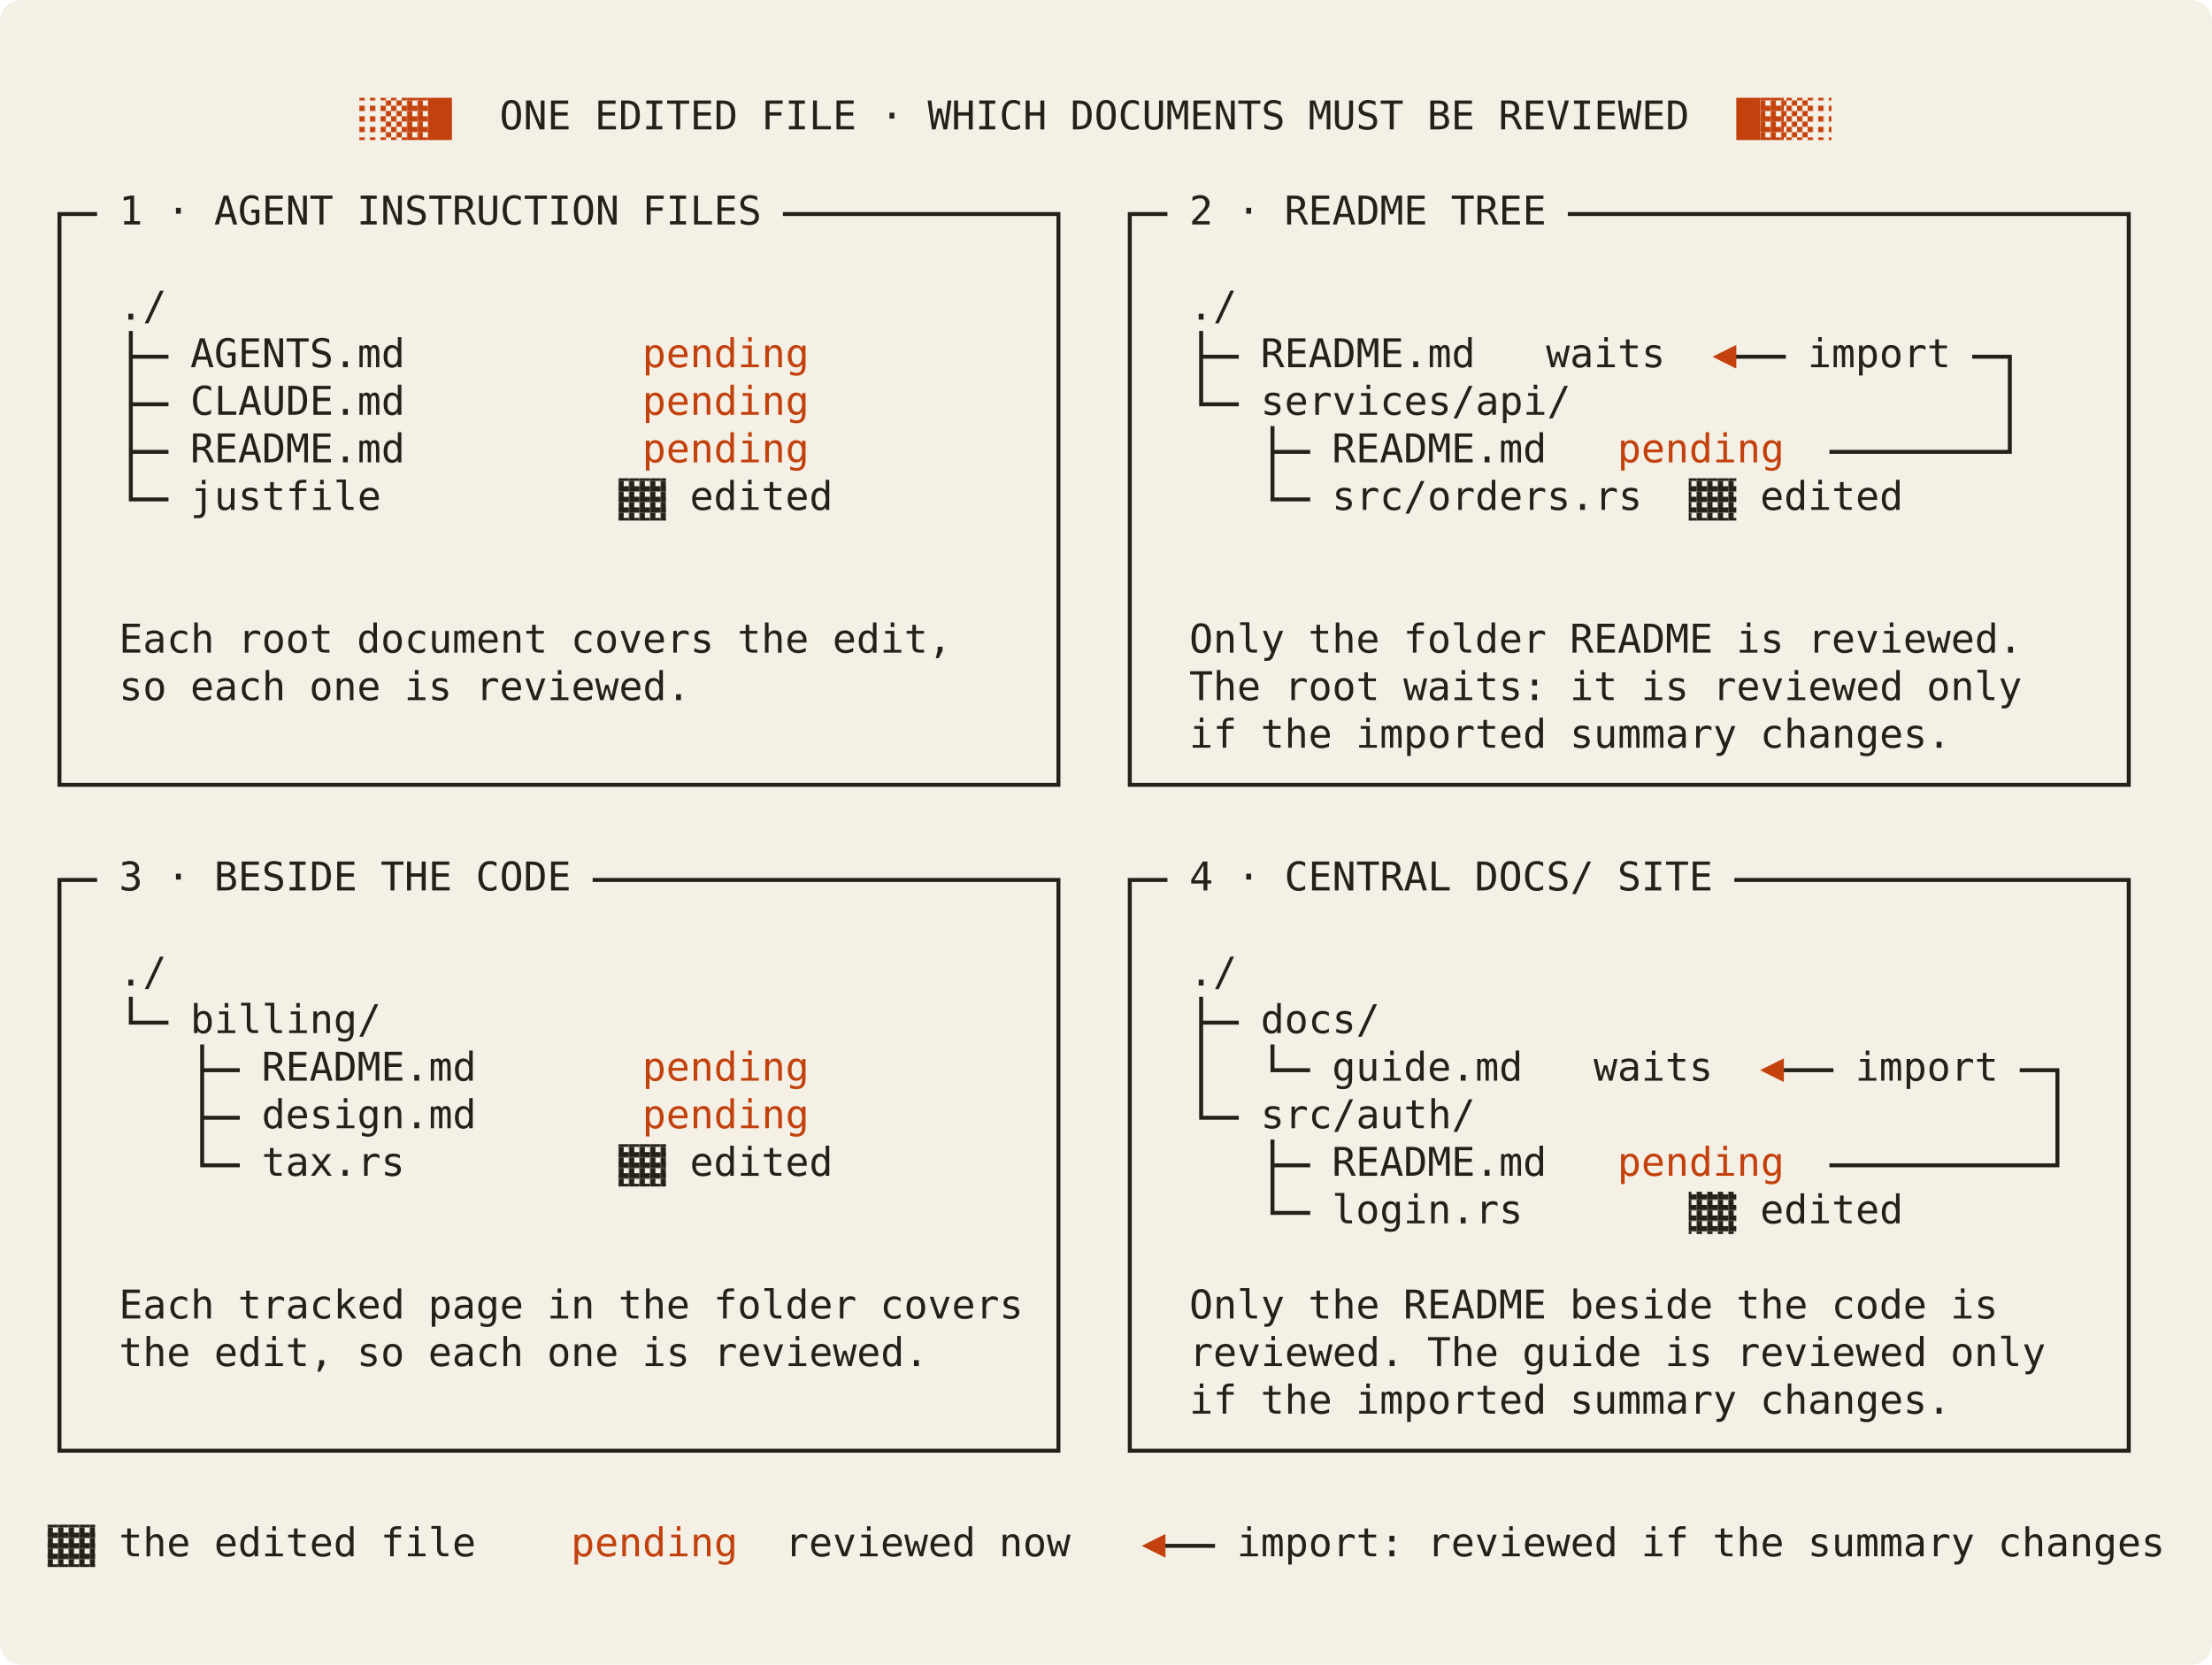
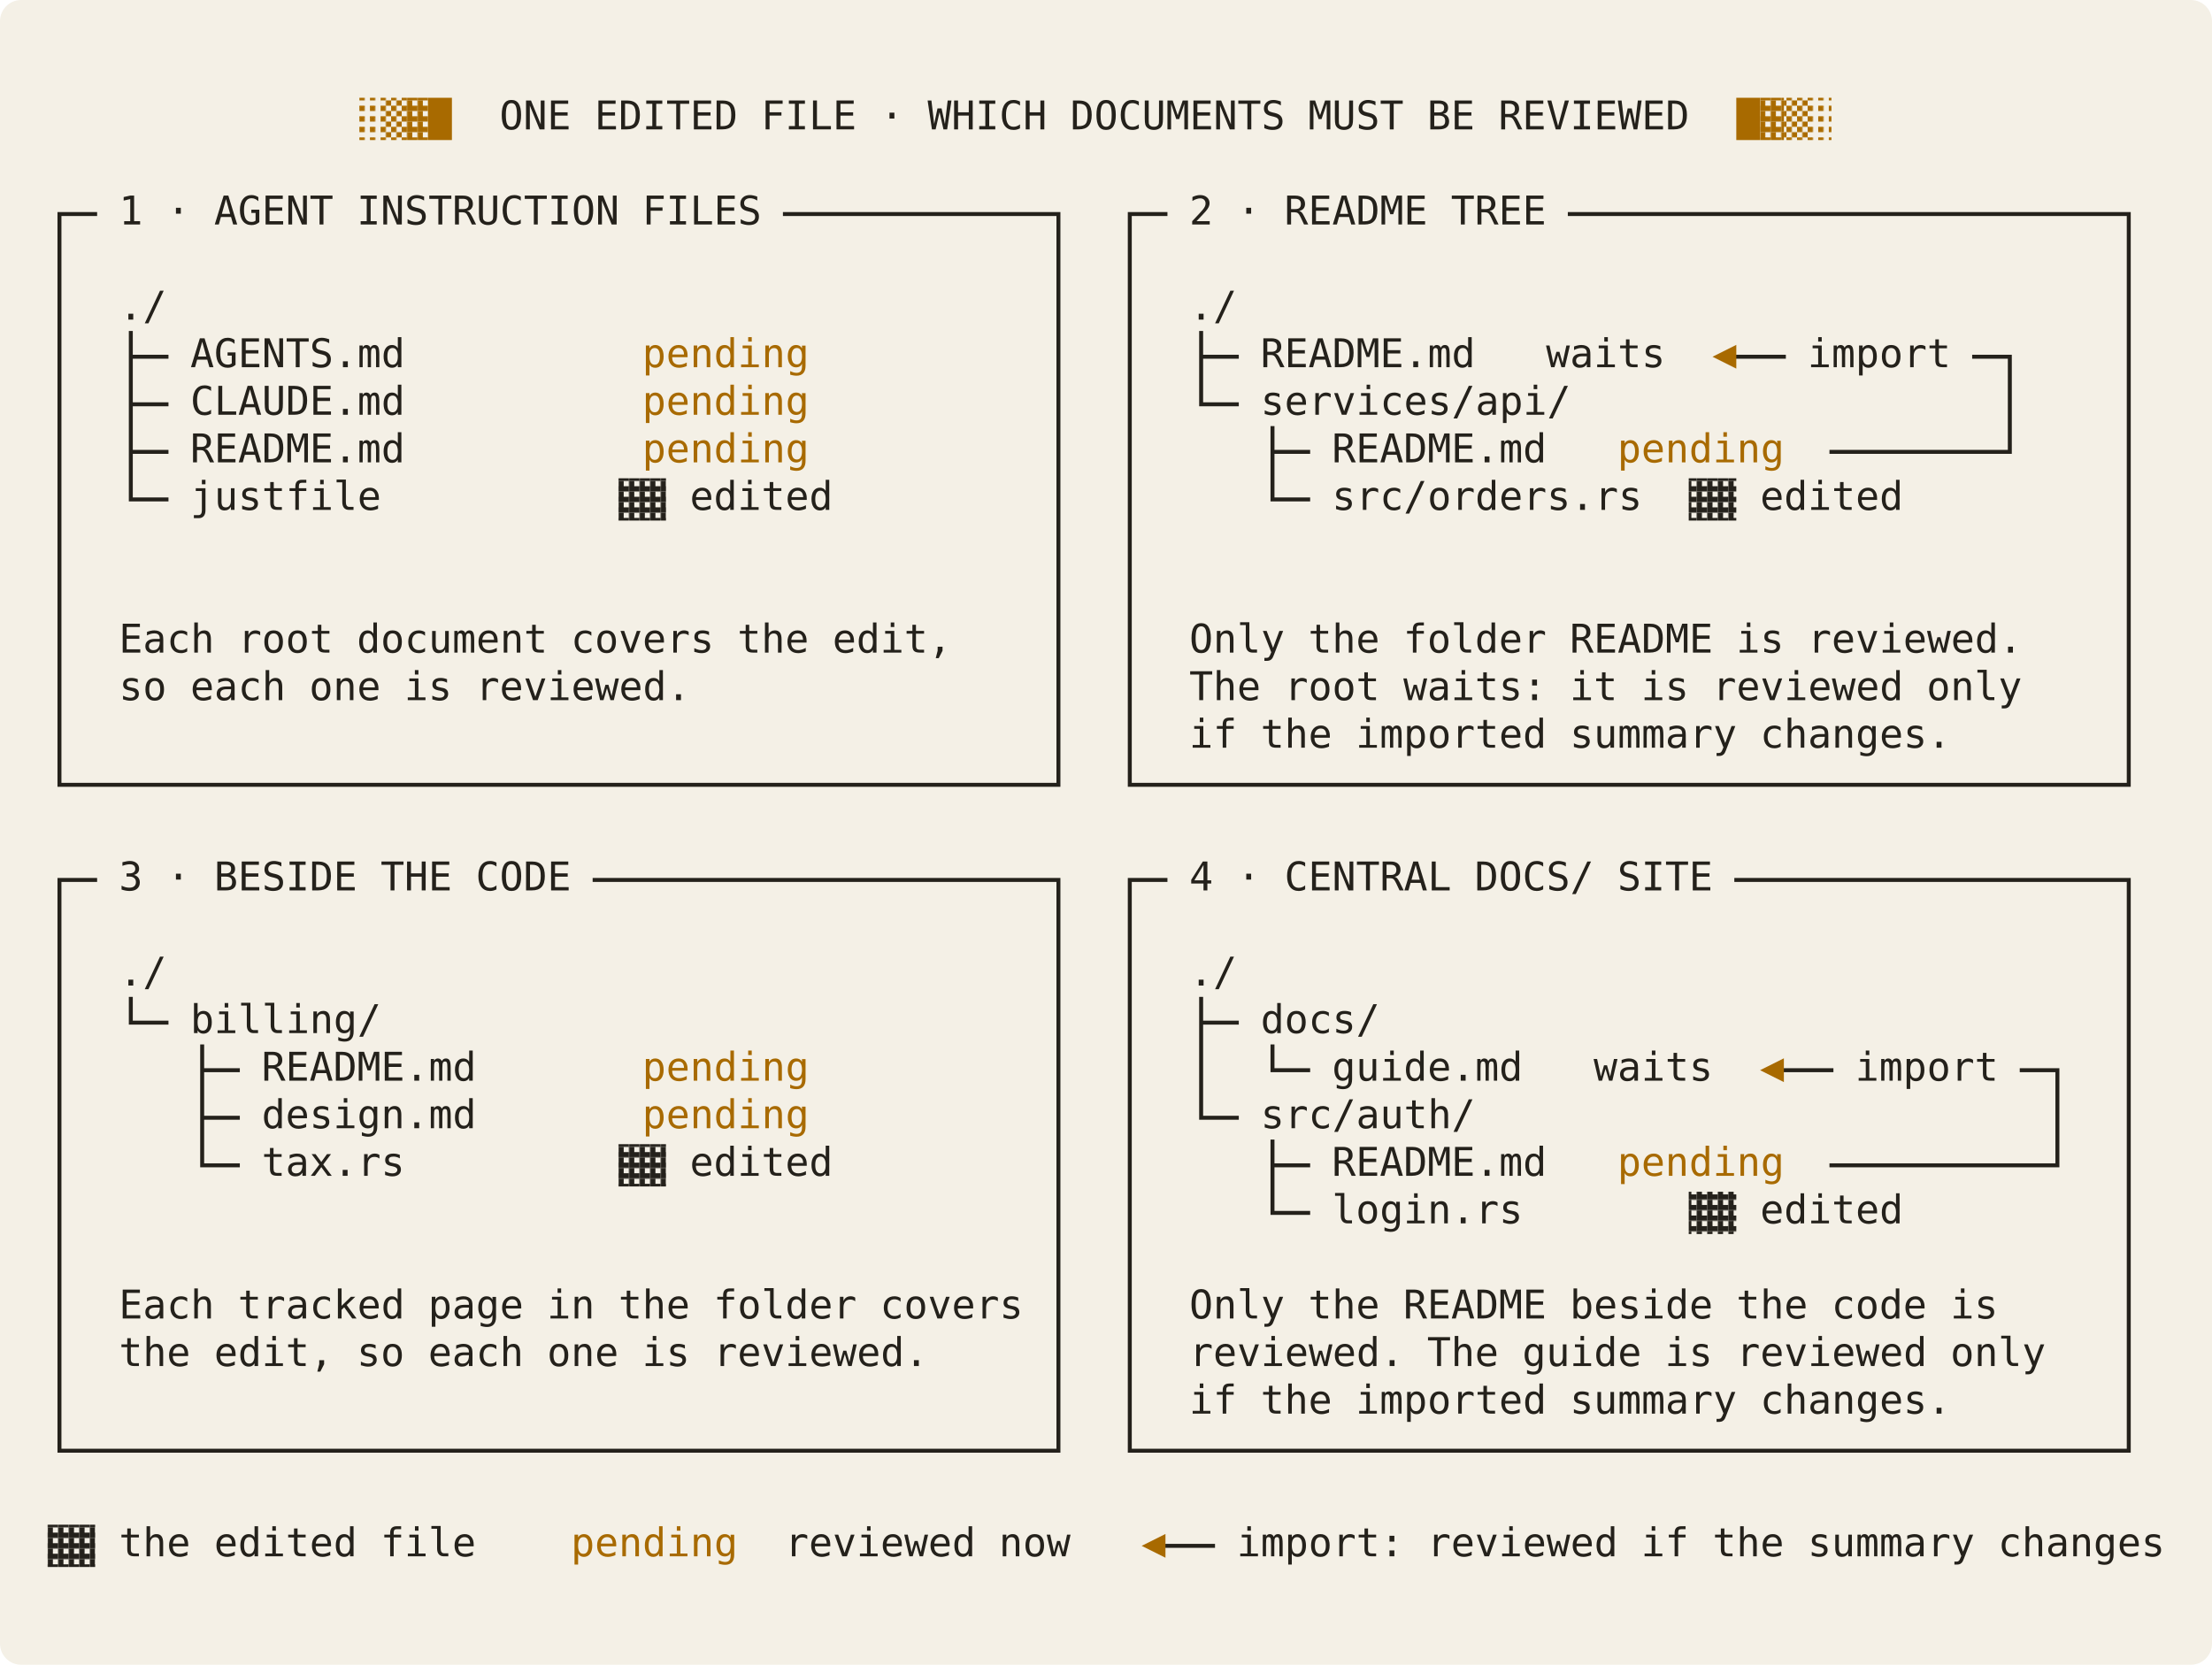
<svg xmlns="http://www.w3.org/2000/svg" width="837" height="630" viewBox="0 0 837 630" role="img" aria-labelledby="title desc">
-   <style>.bg{fill:#f4f0e6}.ink{fill:#24211b}.muted{fill:#8a8170}.accent{fill:#c2410c}.line{stroke:#24211b}.line-muted{stroke:#8a8170}.line-accent{stroke:#c2410c}@media (prefers-color-scheme: dark){.bg{fill:#111111}.ink{fill:#e8e3d4}.muted{fill:#7f7867}.accent{fill:#f59e0b}.line{stroke:#e8e3d4}.line-muted{stroke:#7f7867}.line-accent{stroke:#f59e0b}}.line,.line-muted,.line-accent{stroke-width:1.5;fill:none;stroke-linecap:square}text{font-family:ui-monospace,"SFMono-Regular","JetBrains Mono",Menlo,Consolas,"DejaVu Sans Mono",monospace;font-size:15px;white-space:pre}</style>
+   <style>.bg{fill:#f4f0e6}.ink{fill:#24211b}.muted{fill:#8a8170}.accent{fill:#a86a00}.line{stroke:#24211b}.line-muted{stroke:#8a8170}.line-accent{stroke:#a86a00}@media (prefers-color-scheme: dark){.bg{fill:#0a0a0a}.ink{fill:#e9e4da}.muted{fill:#707070}.accent{fill:#ffc000}.line{stroke:#e9e4da}.line-muted{stroke:#707070}.line-accent{stroke:#ffc000}}.line,.line-muted,.line-accent{stroke-width:1.5;fill:none;stroke-linecap:square}text{font-family:ui-monospace,"SFMono-Regular","JetBrains Mono",Menlo,Consolas,"DejaVu Sans Mono",monospace;font-size:15px;white-space:pre}</style>
  <defs>
    <pattern id="d1-accent" width="4" height="4" patternUnits="userSpaceOnUse">
      <rect x="0" y="0" width="2" height="2" class="accent" />
    </pattern>
    <pattern id="d2-accent" width="4" height="4" patternUnits="userSpaceOnUse">
      <rect x="0" y="0" width="2" height="2" class="accent" />
      <rect x="2" y="2" width="2" height="2" class="accent" />
    </pattern>
    <pattern id="d3-accent" width="4" height="4" patternUnits="userSpaceOnUse">
      <rect x="0" y="0" width="2" height="2" class="accent" />
      <rect x="2" y="0" width="2" height="2" class="accent" />
      <rect x="2" y="2" width="2" height="2" class="accent" />
    </pattern>
    <pattern id="d1-muted" width="4" height="4" patternUnits="userSpaceOnUse">
      <rect x="0" y="0" width="2" height="2" class="muted" />
    </pattern>
    <pattern id="d2-muted" width="4" height="4" patternUnits="userSpaceOnUse">
      <rect x="0" y="0" width="2" height="2" class="muted" />
      <rect x="2" y="2" width="2" height="2" class="muted" />
    </pattern>
    <pattern id="d3-muted" width="4" height="4" patternUnits="userSpaceOnUse">
      <rect x="0" y="0" width="2" height="2" class="muted" />
      <rect x="2" y="0" width="2" height="2" class="muted" />
      <rect x="2" y="2" width="2" height="2" class="muted" />
    </pattern>
    <pattern id="d1-ink" width="4" height="4" patternUnits="userSpaceOnUse">
      <rect x="0" y="0" width="2" height="2" class="ink" />
    </pattern>
    <pattern id="d2-ink" width="4" height="4" patternUnits="userSpaceOnUse">
      <rect x="0" y="0" width="2" height="2" class="ink" />
      <rect x="2" y="2" width="2" height="2" class="ink" />
    </pattern>
    <pattern id="d3-ink" width="4" height="4" patternUnits="userSpaceOnUse">
      <rect x="0" y="0" width="2" height="2" class="ink" />
      <rect x="2" y="0" width="2" height="2" class="ink" />
      <rect x="2" y="2" width="2" height="2" class="ink" />
    </pattern>
  </defs>
  <rect class="bg" width="837" height="630" rx="8" />
  <rect x="135" y="37" width="9" height="16" fill="url(#d1-accent)" />
  <rect x="144" y="37" width="9" height="16" fill="url(#d2-accent)" />
  <rect x="153" y="37" width="9" height="16" fill="url(#d3-accent)" />
  <rect x="162" y="37" width="9" height="16" class="accent" />
  <rect x="657" y="37" width="9" height="16" class="accent" />
  <rect x="666" y="37" width="9" height="16" fill="url(#d3-accent)" />
  <rect x="675" y="37" width="9" height="16" fill="url(#d2-accent)" />
  <rect x="684" y="37" width="9" height="16" fill="url(#d1-accent)" />
  <rect x="234" y="181" width="18" height="16" fill="url(#d3-ink)" />
  <rect x="639" y="181" width="18" height="16" fill="url(#d3-ink)" />
  <rect x="234" y="433" width="18" height="16" fill="url(#d3-ink)" />
  <rect x="639" y="451" width="18" height="16" fill="url(#d3-ink)" />
  <rect x="18" y="577" width="18" height="16" fill="url(#d3-ink)" />
  <path class="line" d="M22.5 81L27 81M22.5 81L22.5 90M31.5 81L36 81M31.5 81L27 81M301.5 81L306 81M301.5 81L297 81M310.5 81L315 81M310.5 81L306 81M319.5 81L324 81M319.5 81L315 81M328.5 81L333 81M328.5 81L324 81M337.5 81L342 81M337.5 81L333 81M346.5 81L351 81M346.5 81L342 81M355.5 81L360 81M355.5 81L351 81M364.5 81L369 81M364.5 81L360 81M373.5 81L378 81M373.5 81L369 81M382.5 81L387 81M382.5 81L378 81M391.5 81L396 81M391.5 81L387 81M400.5 81L396 81M400.5 81L400.5 90M427.5 81L432 81M427.5 81L427.5 90M436.5 81L441 81M436.5 81L432 81M598.5 81L603 81M598.5 81L594 81M607.5 81L612 81M607.5 81L603 81M616.5 81L621 81M616.5 81L612 81M625.5 81L630 81M625.5 81L621 81M634.5 81L639 81M634.5 81L630 81M643.5 81L648 81M643.5 81L639 81M652.5 81L657 81M652.5 81L648 81M661.5 81L666 81M661.5 81L657 81M670.5 81L675 81M670.5 81L666 81M679.5 81L684 81M679.5 81L675 81M688.5 81L693 81M688.5 81L684 81M697.5 81L702 81M697.5 81L693 81M706.5 81L711 81M706.5 81L702 81M715.5 81L720 81M715.5 81L711 81M724.5 81L729 81M724.5 81L720 81M733.5 81L738 81M733.5 81L729 81M742.5 81L747 81M742.5 81L738 81M751.5 81L756 81M751.5 81L747 81M760.5 81L765 81M760.5 81L756 81M769.5 81L774 81M769.5 81L765 81M778.5 81L783 81M778.5 81L774 81M787.5 81L792 81M787.5 81L783 81M796.5 81L801 81M796.5 81L792 81M805.5 81L801 81M805.5 81L805.5 90M22.5 99L22.5 90M22.5 99L22.5 108M400.5 99L400.5 90M400.5 99L400.5 108M427.5 99L427.5 90M427.5 99L427.5 108M805.5 99L805.5 90M805.5 99L805.5 108M22.5 117L22.5 108M22.5 117L22.5 126M400.5 117L400.5 108M400.5 117L400.5 126M427.5 117L427.5 108M427.5 117L427.5 126M805.5 117L805.5 108M805.5 117L805.5 126M22.5 135L22.5 126M22.5 135L22.5 144M49.5 135L49.5 126M49.5 135L54 135M49.5 135L49.5 144M58.5 135L63 135M58.5 135L54 135M400.5 135L400.5 126M400.5 135L400.5 144M427.5 135L427.5 126M427.5 135L427.5 144M454.5 135L454.5 126M454.5 135L459 135M454.5 135L454.5 144M463.5 135L468 135M463.5 135L459 135M661.5 135L666 135M661.5 135L657 135M670.5 135L675 135M670.5 135L666 135M751.5 135L756 135M751.5 135L747 135M760.5 135L756 135M760.5 135L760.5 144M805.5 135L805.5 126M805.5 135L805.5 144M22.5 153L22.5 144M22.5 153L22.5 162M49.5 153L49.5 144M49.5 153L54 153M49.5 153L49.5 162M58.5 153L63 153M58.5 153L54 153M400.5 153L400.5 144M400.5 153L400.5 162M427.5 153L427.5 144M427.5 153L427.5 162M454.5 153L454.5 144M454.5 153L459 153M463.5 153L468 153M463.5 153L459 153M760.5 153L760.5 144M760.5 153L760.5 162M805.5 153L805.5 144M805.5 153L805.5 162M22.5 171L22.5 162M22.5 171L22.5 180M49.5 171L49.5 162M49.5 171L54 171M49.5 171L49.5 180M58.5 171L63 171M58.5 171L54 171M400.5 171L400.5 162M400.5 171L400.5 180M427.5 171L427.5 162M427.5 171L427.5 180M481.5 171L481.5 162M481.5 171L486 171M481.5 171L481.5 180M490.5 171L495 171M490.5 171L486 171M697.5 171L702 171M697.5 171L693 171M706.5 171L711 171M706.5 171L702 171M715.5 171L720 171M715.5 171L711 171M724.5 171L729 171M724.5 171L720 171M733.5 171L738 171M733.5 171L729 171M742.5 171L747 171M742.5 171L738 171M751.5 171L756 171M751.5 171L747 171M760.5 171L760.5 162M760.5 171L756 171M805.5 171L805.5 162M805.5 171L805.5 180M22.5 189L22.5 180M22.5 189L22.5 198M49.5 189L49.5 180M49.5 189L54 189M58.5 189L63 189M58.5 189L54 189M400.5 189L400.5 180M400.5 189L400.5 198M427.5 189L427.5 180M427.5 189L427.5 198M481.5 189L481.5 180M481.5 189L486 189M490.5 189L495 189M490.5 189L486 189M805.5 189L805.5 180M805.5 189L805.5 198M22.5 207L22.5 198M22.5 207L22.5 216M400.5 207L400.5 198M400.5 207L400.5 216M427.5 207L427.5 198M427.5 207L427.5 216M805.5 207L805.5 198M805.5 207L805.5 216M22.5 225L22.5 216M22.5 225L22.5 234M400.5 225L400.5 216M400.5 225L400.5 234M427.5 225L427.5 216M427.5 225L427.5 234M805.5 225L805.5 216M805.5 225L805.5 234M22.5 243L22.5 234M22.5 243L22.5 252M400.5 243L400.5 234M400.5 243L400.5 252M427.5 243L427.5 234M427.5 243L427.5 252M805.5 243L805.5 234M805.5 243L805.5 252M22.5 261L22.5 252M22.5 261L22.5 270M400.5 261L400.5 252M400.5 261L400.5 270M427.5 261L427.5 252M427.5 261L427.5 270M805.5 261L805.5 252M805.5 261L805.5 270M22.5 279L22.5 270M22.5 279L22.5 288M400.5 279L400.5 270M400.5 279L400.5 288M427.5 279L427.5 270M427.5 279L427.5 288M805.5 279L805.5 270M805.5 279L805.5 288M22.5 297L22.5 288M22.5 297L27 297M31.5 297L36 297M31.5 297L27 297M40.5 297L45 297M40.5 297L36 297M49.5 297L54 297M49.5 297L45 297M58.5 297L63 297M58.5 297L54 297M67.5 297L72 297M67.5 297L63 297M76.5 297L81 297M76.5 297L72 297M85.5 297L90 297M85.5 297L81 297M94.5 297L99 297M94.5 297L90 297M103.5 297L108 297M103.5 297L99 297M112.5 297L117 297M112.5 297L108 297M121.5 297L126 297M121.5 297L117 297M130.5 297L135 297M130.5 297L126 297M139.5 297L144 297M139.5 297L135 297M148.5 297L153 297M148.5 297L144 297M157.5 297L162 297M157.5 297L153 297M166.5 297L171 297M166.5 297L162 297M175.5 297L180 297M175.5 297L171 297M184.5 297L189 297M184.5 297L180 297M193.5 297L198 297M193.5 297L189 297M202.5 297L207 297M202.5 297L198 297M211.5 297L216 297M211.5 297L207 297M220.5 297L225 297M220.5 297L216 297M229.5 297L234 297M229.5 297L225 297M238.5 297L243 297M238.5 297L234 297M247.5 297L252 297M247.5 297L243 297M256.5 297L261 297M256.5 297L252 297M265.5 297L270 297M265.5 297L261 297M274.5 297L279 297M274.5 297L270 297M283.5 297L288 297M283.5 297L279 297M292.5 297L297 297M292.5 297L288 297M301.5 297L306 297M301.5 297L297 297M310.5 297L315 297M310.5 297L306 297M319.5 297L324 297M319.5 297L315 297M328.5 297L333 297M328.5 297L324 297M337.5 297L342 297M337.5 297L333 297M346.5 297L351 297M346.5 297L342 297M355.5 297L360 297M355.5 297L351 297M364.5 297L369 297M364.5 297L360 297M373.5 297L378 297M373.5 297L369 297M382.5 297L387 297M382.5 297L378 297M391.5 297L396 297M391.5 297L387 297M400.5 297L400.5 288M400.5 297L396 297M427.5 297L427.5 288M427.5 297L432 297M436.5 297L441 297M436.5 297L432 297M445.5 297L450 297M445.5 297L441 297M454.5 297L459 297M454.5 297L450 297M463.5 297L468 297M463.5 297L459 297M472.5 297L477 297M472.5 297L468 297M481.5 297L486 297M481.5 297L477 297M490.5 297L495 297M490.5 297L486 297M499.5 297L504 297M499.5 297L495 297M508.5 297L513 297M508.5 297L504 297M517.5 297L522 297M517.5 297L513 297M526.5 297L531 297M526.5 297L522 297M535.5 297L540 297M535.5 297L531 297M544.5 297L549 297M544.5 297L540 297M553.5 297L558 297M553.5 297L549 297M562.5 297L567 297M562.5 297L558 297M571.5 297L576 297M571.5 297L567 297M580.5 297L585 297M580.5 297L576 297M589.5 297L594 297M589.5 297L585 297M598.5 297L603 297M598.5 297L594 297M607.5 297L612 297M607.5 297L603 297M616.5 297L621 297M616.5 297L612 297M625.5 297L630 297M625.5 297L621 297M634.5 297L639 297M634.5 297L630 297M643.5 297L648 297M643.5 297L639 297M652.5 297L657 297M652.5 297L648 297M661.5 297L666 297M661.5 297L657 297M670.5 297L675 297M670.5 297L666 297M679.5 297L684 297M679.5 297L675 297M688.5 297L693 297M688.5 297L684 297M697.5 297L702 297M697.5 297L693 297M706.5 297L711 297M706.5 297L702 297M715.5 297L720 297M715.5 297L711 297M724.5 297L729 297M724.5 297L720 297M733.5 297L738 297M733.5 297L729 297M742.5 297L747 297M742.5 297L738 297M751.5 297L756 297M751.5 297L747 297M760.5 297L765 297M760.5 297L756 297M769.5 297L774 297M769.5 297L765 297M778.5 297L783 297M778.5 297L774 297M787.5 297L792 297M787.5 297L783 297M796.5 297L801 297M796.5 297L792 297M805.5 297L805.5 288M805.5 297L801 297M22.5 333L27 333M22.5 333L22.5 342M31.5 333L36 333M31.5 333L27 333M229.5 333L234 333M229.5 333L225 333M238.5 333L243 333M238.5 333L234 333M247.5 333L252 333M247.5 333L243 333M256.5 333L261 333M256.5 333L252 333M265.5 333L270 333M265.5 333L261 333M274.5 333L279 333M274.5 333L270 333M283.5 333L288 333M283.5 333L279 333M292.5 333L297 333M292.5 333L288 333M301.5 333L306 333M301.5 333L297 333M310.5 333L315 333M310.5 333L306 333M319.5 333L324 333M319.5 333L315 333M328.5 333L333 333M328.5 333L324 333M337.5 333L342 333M337.5 333L333 333M346.5 333L351 333M346.5 333L342 333M355.5 333L360 333M355.5 333L351 333M364.5 333L369 333M364.5 333L360 333M373.5 333L378 333M373.5 333L369 333M382.5 333L387 333M382.5 333L378 333M391.5 333L396 333M391.5 333L387 333M400.5 333L396 333M400.5 333L400.5 342M427.5 333L432 333M427.5 333L427.5 342M436.5 333L441 333M436.5 333L432 333M661.5 333L666 333M661.5 333L657 333M670.5 333L675 333M670.5 333L666 333M679.5 333L684 333M679.5 333L675 333M688.5 333L693 333M688.5 333L684 333M697.5 333L702 333M697.5 333L693 333M706.5 333L711 333M706.5 333L702 333M715.5 333L720 333M715.5 333L711 333M724.5 333L729 333M724.5 333L720 333M733.5 333L738 333M733.5 333L729 333M742.5 333L747 333M742.5 333L738 333M751.5 333L756 333M751.5 333L747 333M760.5 333L765 333M760.5 333L756 333M769.5 333L774 333M769.5 333L765 333M778.5 333L783 333M778.5 333L774 333M787.5 333L792 333M787.5 333L783 333M796.5 333L801 333M796.5 333L792 333M805.5 333L801 333M805.5 333L805.5 342M22.5 351L22.5 342M22.5 351L22.5 360M400.5 351L400.5 342M400.5 351L400.5 360M427.5 351L427.5 342M427.5 351L427.5 360M805.5 351L805.5 342M805.5 351L805.5 360M22.5 369L22.5 360M22.5 369L22.5 378M400.5 369L400.5 360M400.5 369L400.5 378M427.5 369L427.5 360M427.5 369L427.5 378M805.5 369L805.5 360M805.5 369L805.5 378M22.5 387L22.5 378M22.5 387L22.5 396M49.5 387L49.5 378M49.5 387L54 387M58.5 387L63 387M58.5 387L54 387M400.5 387L400.5 378M400.5 387L400.5 396M427.5 387L427.5 378M427.5 387L427.5 396M454.5 387L454.5 378M454.5 387L459 387M454.5 387L454.5 396M463.5 387L468 387M463.5 387L459 387M805.5 387L805.5 378M805.5 387L805.5 396M22.5 405L22.5 396M22.5 405L22.5 414M76.5 405L76.5 396M76.5 405L81 405M76.5 405L76.5 414M85.5 405L90 405M85.5 405L81 405M400.5 405L400.5 396M400.5 405L400.5 414M427.5 405L427.5 396M427.5 405L427.5 414M454.5 405L454.5 396M454.5 405L454.5 414M481.5 405L481.5 396M481.5 405L486 405M490.5 405L495 405M490.5 405L486 405M679.5 405L684 405M679.5 405L675 405M688.5 405L693 405M688.5 405L684 405M769.5 405L774 405M769.5 405L765 405M778.5 405L774 405M778.5 405L778.5 414M805.5 405L805.5 396M805.5 405L805.5 414M22.5 423L22.5 414M22.5 423L22.5 432M76.5 423L76.5 414M76.5 423L81 423M76.5 423L76.5 432M85.5 423L90 423M85.5 423L81 423M400.5 423L400.5 414M400.5 423L400.5 432M427.5 423L427.5 414M427.5 423L427.5 432M454.5 423L454.5 414M454.5 423L459 423M463.5 423L468 423M463.5 423L459 423M778.5 423L778.5 414M778.5 423L778.5 432M805.5 423L805.5 414M805.5 423L805.5 432M22.5 441L22.5 432M22.5 441L22.5 450M76.5 441L76.5 432M76.5 441L81 441M85.5 441L90 441M85.5 441L81 441M400.5 441L400.5 432M400.5 441L400.5 450M427.5 441L427.5 432M427.5 441L427.5 450M481.5 441L481.5 432M481.5 441L486 441M481.5 441L481.5 450M490.5 441L495 441M490.5 441L486 441M697.5 441L702 441M697.5 441L693 441M706.5 441L711 441M706.5 441L702 441M715.5 441L720 441M715.5 441L711 441M724.5 441L729 441M724.5 441L720 441M733.5 441L738 441M733.5 441L729 441M742.5 441L747 441M742.5 441L738 441M751.5 441L756 441M751.5 441L747 441M760.5 441L765 441M760.5 441L756 441M769.5 441L774 441M769.5 441L765 441M778.5 441L778.5 432M778.5 441L774 441M805.5 441L805.5 432M805.5 441L805.5 450M22.5 459L22.5 450M22.5 459L22.5 468M400.5 459L400.5 450M400.5 459L400.5 468M427.5 459L427.5 450M427.5 459L427.5 468M481.5 459L481.5 450M481.5 459L486 459M490.5 459L495 459M490.5 459L486 459M805.5 459L805.5 450M805.5 459L805.5 468M22.5 477L22.5 468M22.5 477L22.5 486M400.5 477L400.5 468M400.5 477L400.5 486M427.5 477L427.5 468M427.5 477L427.5 486M805.5 477L805.5 468M805.5 477L805.5 486M22.5 495L22.5 486M22.5 495L22.5 504M400.5 495L400.5 486M400.5 495L400.5 504M427.5 495L427.5 486M427.5 495L427.5 504M805.5 495L805.5 486M805.5 495L805.5 504M22.5 513L22.5 504M22.5 513L22.5 522M400.5 513L400.5 504M400.5 513L400.5 522M427.5 513L427.5 504M427.5 513L427.5 522M805.5 513L805.5 504M805.5 513L805.5 522M22.5 531L22.5 522M22.5 531L22.5 540M400.5 531L400.5 522M400.5 531L400.5 540M427.5 531L427.5 522M427.5 531L427.5 540M805.5 531L805.5 522M805.5 531L805.5 540M22.5 549L22.5 540M22.5 549L27 549M31.5 549L36 549M31.5 549L27 549M40.5 549L45 549M40.5 549L36 549M49.5 549L54 549M49.5 549L45 549M58.5 549L63 549M58.5 549L54 549M67.5 549L72 549M67.5 549L63 549M76.5 549L81 549M76.5 549L72 549M85.5 549L90 549M85.5 549L81 549M94.5 549L99 549M94.5 549L90 549M103.5 549L108 549M103.5 549L99 549M112.5 549L117 549M112.5 549L108 549M121.5 549L126 549M121.5 549L117 549M130.5 549L135 549M130.5 549L126 549M139.5 549L144 549M139.5 549L135 549M148.5 549L153 549M148.5 549L144 549M157.5 549L162 549M157.5 549L153 549M166.5 549L171 549M166.5 549L162 549M175.5 549L180 549M175.5 549L171 549M184.5 549L189 549M184.5 549L180 549M193.5 549L198 549M193.5 549L189 549M202.5 549L207 549M202.5 549L198 549M211.5 549L216 549M211.5 549L207 549M220.5 549L225 549M220.5 549L216 549M229.5 549L234 549M229.5 549L225 549M238.5 549L243 549M238.5 549L234 549M247.5 549L252 549M247.5 549L243 549M256.5 549L261 549M256.5 549L252 549M265.5 549L270 549M265.5 549L261 549M274.5 549L279 549M274.5 549L270 549M283.5 549L288 549M283.5 549L279 549M292.5 549L297 549M292.5 549L288 549M301.5 549L306 549M301.5 549L297 549M310.5 549L315 549M310.5 549L306 549M319.5 549L324 549M319.5 549L315 549M328.5 549L333 549M328.5 549L324 549M337.5 549L342 549M337.5 549L333 549M346.5 549L351 549M346.5 549L342 549M355.5 549L360 549M355.5 549L351 549M364.5 549L369 549M364.5 549L360 549M373.5 549L378 549M373.5 549L369 549M382.5 549L387 549M382.5 549L378 549M391.5 549L396 549M391.5 549L387 549M400.5 549L400.5 540M400.5 549L396 549M427.5 549L427.5 540M427.5 549L432 549M436.5 549L441 549M436.5 549L432 549M445.5 549L450 549M445.5 549L441 549M454.5 549L459 549M454.5 549L450 549M463.5 549L468 549M463.5 549L459 549M472.5 549L477 549M472.5 549L468 549M481.5 549L486 549M481.5 549L477 549M490.5 549L495 549M490.5 549L486 549M499.5 549L504 549M499.5 549L495 549M508.5 549L513 549M508.5 549L504 549M517.5 549L522 549M517.5 549L513 549M526.5 549L531 549M526.5 549L522 549M535.5 549L540 549M535.5 549L531 549M544.5 549L549 549M544.5 549L540 549M553.5 549L558 549M553.5 549L549 549M562.5 549L567 549M562.5 549L558 549M571.5 549L576 549M571.5 549L567 549M580.5 549L585 549M580.5 549L576 549M589.5 549L594 549M589.5 549L585 549M598.5 549L603 549M598.5 549L594 549M607.5 549L612 549M607.5 549L603 549M616.5 549L621 549M616.5 549L612 549M625.5 549L630 549M625.5 549L621 549M634.5 549L639 549M634.5 549L630 549M643.5 549L648 549M643.5 549L639 549M652.5 549L657 549M652.5 549L648 549M661.5 549L666 549M661.5 549L657 549M670.5 549L675 549M670.5 549L666 549M679.5 549L684 549M679.5 549L675 549M688.5 549L693 549M688.5 549L684 549M697.5 549L702 549M697.5 549L693 549M706.5 549L711 549M706.5 549L702 549M715.5 549L720 549M715.5 549L711 549M724.5 549L729 549M724.5 549L720 549M733.5 549L738 549M733.5 549L729 549M742.5 549L747 549M742.5 549L738 549M751.5 549L756 549M751.5 549L747 549M760.5 549L765 549M760.5 549L756 549M769.5 549L774 549M769.5 549L765 549M778.5 549L783 549M778.5 549L774 549M787.5 549L792 549M787.5 549L783 549M796.5 549L801 549M796.5 549L792 549M805.5 549L805.5 540M805.5 549L801 549M445.5 585L450 585M445.5 585L441 585M454.5 585L459 585M454.5 585L450 585" />
  <polygon points="648,135 657,130.5 657,139.5" class="accent" />
  <polygon points="666,405 675,400.5 675,409.5" class="accent" />
  <polygon points="432,585 441,580.5 441,589.5" class="accent" />
  <text class="ink" x="189 198 207" y="48.96">ONE</text>
  <text class="ink" x="225 234 243 252 261 270" y="48.96">EDITED</text>
  <text class="ink" x="288 297 306 315" y="48.96">FILE</text>
  <text class="ink" x="333" y="48.96">·</text>
  <text class="ink" x="351 360 369 378 387" y="48.96">WHICH</text>
  <text class="ink" x="405 414 423 432 441 450 459 468 477" y="48.96">DOCUMENTS</text>
  <text class="ink" x="495 504 513 522" y="48.96">MUST</text>
  <text class="ink" x="540 549" y="48.96">BE</text>
  <text class="ink" x="567 576 585 594 603 612 621 630" y="48.96">REVIEWED</text>
  <text class="ink" x="45" y="84.96">1</text>
  <text class="ink" x="63" y="84.96">·</text>
  <text class="ink" x="81 90 99 108 117" y="84.96">AGENT</text>
  <text class="ink" x="135 144 153 162 171 180 189 198 207 216 225" y="84.96">INSTRUCTION</text>
  <text class="ink" x="243 252 261 270 279" y="84.96">FILES</text>
  <text class="ink" x="450" y="84.96">2</text>
  <text class="ink" x="468" y="84.96">·</text>
  <text class="ink" x="486 495 504 513 522 531" y="84.96">README</text>
  <text class="ink" x="549 558 567 576" y="84.96">TREE</text>
  <text class="ink" x="45 54" y="120.96">./</text>
  <text class="ink" x="450 459" y="120.96">./</text>
  <text class="ink" x="72 81 90 99 108 117 126 135 144" y="138.96">AGENTS.md</text>
  <text class="accent" x="243 252 261 270 279 288 297" y="138.96">pending</text>
  <text class="ink" x="477 486 495 504 513 522 531 540 549" y="138.96">README.md</text>
  <text class="ink" x="585 594 603 612 621" y="138.96">waits</text>
  <text class="ink" x="684 693 702 711 720 729" y="138.96">import</text>
  <text class="ink" x="72 81 90 99 108 117 126 135 144" y="156.96">CLAUDE.md</text>
  <text class="accent" x="243 252 261 270 279 288 297" y="156.96">pending</text>
  <text class="ink" x="477 486 495 504 513 522 531 540 549 558 567 576 585" y="156.96">services/api/</text>
  <text class="ink" x="72 81 90 99 108 117 126 135 144" y="174.96">README.md</text>
  <text class="accent" x="243 252 261 270 279 288 297" y="174.96">pending</text>
  <text class="ink" x="504 513 522 531 540 549 558 567 576" y="174.96">README.md</text>
  <text class="accent" x="612 621 630 639 648 657 666" y="174.96">pending</text>
  <text class="ink" x="72 81 90 99 108 117 126 135" y="192.96">justfile</text>
  <text class="ink" x="261 270 279 288 297 306" y="192.96">edited</text>
  <text class="ink" x="504 513 522 531 540 549 558 567 576 585 594 603 612" y="192.96">src/orders.rs</text>
  <text class="ink" x="666 675 684 693 702 711" y="192.96">edited</text>
  <text class="ink" x="45 54 63 72" y="246.96">Each</text>
  <text class="ink" x="90 99 108 117" y="246.96">root</text>
  <text class="ink" x="135 144 153 162 171 180 189 198" y="246.96">document</text>
  <text class="ink" x="216 225 234 243 252 261" y="246.96">covers</text>
  <text class="ink" x="279 288 297" y="246.96">the</text>
  <text class="ink" x="315 324 333 342 351" y="246.96">edit,</text>
  <text class="ink" x="450 459 468 477" y="246.96">Only</text>
  <text class="ink" x="495 504 513" y="246.96">the</text>
  <text class="ink" x="531 540 549 558 567 576" y="246.96">folder</text>
  <text class="ink" x="594 603 612 621 630 639" y="246.96">README</text>
  <text class="ink" x="657 666" y="246.96">is</text>
  <text class="ink" x="684 693 702 711 720 729 738 747 756" y="246.96">reviewed.</text>
  <text class="ink" x="45 54" y="264.96">so</text>
  <text class="ink" x="72 81 90 99" y="264.96">each</text>
  <text class="ink" x="117 126 135" y="264.96">one</text>
  <text class="ink" x="153 162" y="264.96">is</text>
  <text class="ink" x="180 189 198 207 216 225 234 243 252" y="264.96">reviewed.</text>
  <text class="ink" x="450 459 468" y="264.96">The</text>
  <text class="ink" x="486 495 504 513" y="264.96">root</text>
  <text class="ink" x="531 540 549 558 567 576" y="264.96">waits:</text>
  <text class="ink" x="594 603" y="264.96">it</text>
  <text class="ink" x="621 630" y="264.96">is</text>
  <text class="ink" x="648 657 666 675 684 693 702 711" y="264.96">reviewed</text>
  <text class="ink" x="729 738 747 756" y="264.96">only</text>
  <text class="ink" x="450 459" y="282.96">if</text>
  <text class="ink" x="477 486 495" y="282.96">the</text>
  <text class="ink" x="513 522 531 540 549 558 567 576" y="282.96">imported</text>
  <text class="ink" x="594 603 612 621 630 639 648" y="282.96">summary</text>
  <text class="ink" x="666 675 684 693 702 711 720 729" y="282.96">changes.</text>
  <text class="ink" x="45" y="336.96">3</text>
  <text class="ink" x="63" y="336.96">·</text>
  <text class="ink" x="81 90 99 108 117 126" y="336.96">BESIDE</text>
  <text class="ink" x="144 153 162" y="336.96">THE</text>
  <text class="ink" x="180 189 198 207" y="336.96">CODE</text>
  <text class="ink" x="450" y="336.96">4</text>
  <text class="ink" x="468" y="336.96">·</text>
  <text class="ink" x="486 495 504 513 522 531 540" y="336.96">CENTRAL</text>
  <text class="ink" x="558 567 576 585 594" y="336.96">DOCS/</text>
  <text class="ink" x="612 621 630 639" y="336.96">SITE</text>
  <text class="ink" x="45 54" y="372.96">./</text>
  <text class="ink" x="450 459" y="372.96">./</text>
  <text class="ink" x="72 81 90 99 108 117 126 135" y="390.96">billing/</text>
  <text class="ink" x="477 486 495 504 513" y="390.96">docs/</text>
  <text class="ink" x="99 108 117 126 135 144 153 162 171" y="408.96">README.md</text>
  <text class="accent" x="243 252 261 270 279 288 297" y="408.96">pending</text>
  <text class="ink" x="504 513 522 531 540 549 558 567" y="408.96">guide.md</text>
  <text class="ink" x="603 612 621 630 639" y="408.96">waits</text>
  <text class="ink" x="702 711 720 729 738 747" y="408.96">import</text>
  <text class="ink" x="99 108 117 126 135 144 153 162 171" y="426.96">design.md</text>
  <text class="accent" x="243 252 261 270 279 288 297" y="426.96">pending</text>
  <text class="ink" x="477 486 495 504 513 522 531 540 549" y="426.96">src/auth/</text>
  <text class="ink" x="99 108 117 126 135 144" y="444.96">tax.rs</text>
  <text class="ink" x="261 270 279 288 297 306" y="444.96">edited</text>
  <text class="ink" x="504 513 522 531 540 549 558 567 576" y="444.96">README.md</text>
  <text class="accent" x="612 621 630 639 648 657 666" y="444.96">pending</text>
  <text class="ink" x="504 513 522 531 540 549 558 567" y="462.96">login.rs</text>
  <text class="ink" x="666 675 684 693 702 711" y="462.96">edited</text>
  <text class="ink" x="45 54 63 72" y="498.96">Each</text>
  <text class="ink" x="90 99 108 117 126 135 144" y="498.96">tracked</text>
  <text class="ink" x="162 171 180 189" y="498.96">page</text>
  <text class="ink" x="207 216" y="498.96">in</text>
  <text class="ink" x="234 243 252" y="498.96">the</text>
  <text class="ink" x="270 279 288 297 306 315" y="498.96">folder</text>
  <text class="ink" x="333 342 351 360 369 378" y="498.96">covers</text>
  <text class="ink" x="450 459 468 477" y="498.96">Only</text>
  <text class="ink" x="495 504 513" y="498.96">the</text>
  <text class="ink" x="531 540 549 558 567 576" y="498.96">README</text>
  <text class="ink" x="594 603 612 621 630 639" y="498.96">beside</text>
  <text class="ink" x="657 666 675" y="498.96">the</text>
  <text class="ink" x="693 702 711 720" y="498.96">code</text>
  <text class="ink" x="738 747" y="498.96">is</text>
  <text class="ink" x="45 54 63" y="516.96">the</text>
  <text class="ink" x="81 90 99 108 117" y="516.96">edit,</text>
  <text class="ink" x="135 144" y="516.96">so</text>
  <text class="ink" x="162 171 180 189" y="516.96">each</text>
  <text class="ink" x="207 216 225" y="516.96">one</text>
  <text class="ink" x="243 252" y="516.96">is</text>
  <text class="ink" x="270 279 288 297 306 315 324 333 342" y="516.96">reviewed.</text>
  <text class="ink" x="450 459 468 477 486 495 504 513 522" y="516.96">reviewed.</text>
  <text class="ink" x="540 549 558" y="516.96">The</text>
  <text class="ink" x="576 585 594 603 612" y="516.96">guide</text>
  <text class="ink" x="630 639" y="516.96">is</text>
  <text class="ink" x="657 666 675 684 693 702 711 720" y="516.96">reviewed</text>
  <text class="ink" x="738 747 756 765" y="516.96">only</text>
  <text class="ink" x="450 459" y="534.96">if</text>
  <text class="ink" x="477 486 495" y="534.96">the</text>
  <text class="ink" x="513 522 531 540 549 558 567 576" y="534.96">imported</text>
  <text class="ink" x="594 603 612 621 630 639 648" y="534.96">summary</text>
  <text class="ink" x="666 675 684 693 702 711 720 729" y="534.96">changes.</text>
  <text class="ink" x="45 54 63" y="588.96">the</text>
  <text class="ink" x="81 90 99 108 117 126" y="588.96">edited</text>
  <text class="ink" x="144 153 162 171" y="588.96">file</text>
  <text class="accent" x="216 225 234 243 252 261 270" y="588.96">pending</text>
  <text class="ink" x="297 306 315 324 333 342 351 360" y="588.96">reviewed</text>
  <text class="ink" x="378 387 396" y="588.96">now</text>
  <text class="ink" x="468 477 486 495 504 513 522" y="588.96">import:</text>
  <text class="ink" x="540 549 558 567 576 585 594 603" y="588.96">reviewed</text>
  <text class="ink" x="621 630" y="588.96">if</text>
  <text class="ink" x="648 657 666" y="588.96">the</text>
  <text class="ink" x="684 693 702 711 720 729 738" y="588.96">summary</text>
  <text class="ink" x="756 765 774 783 792 801 810" y="588.96">changes</text>
</svg>
